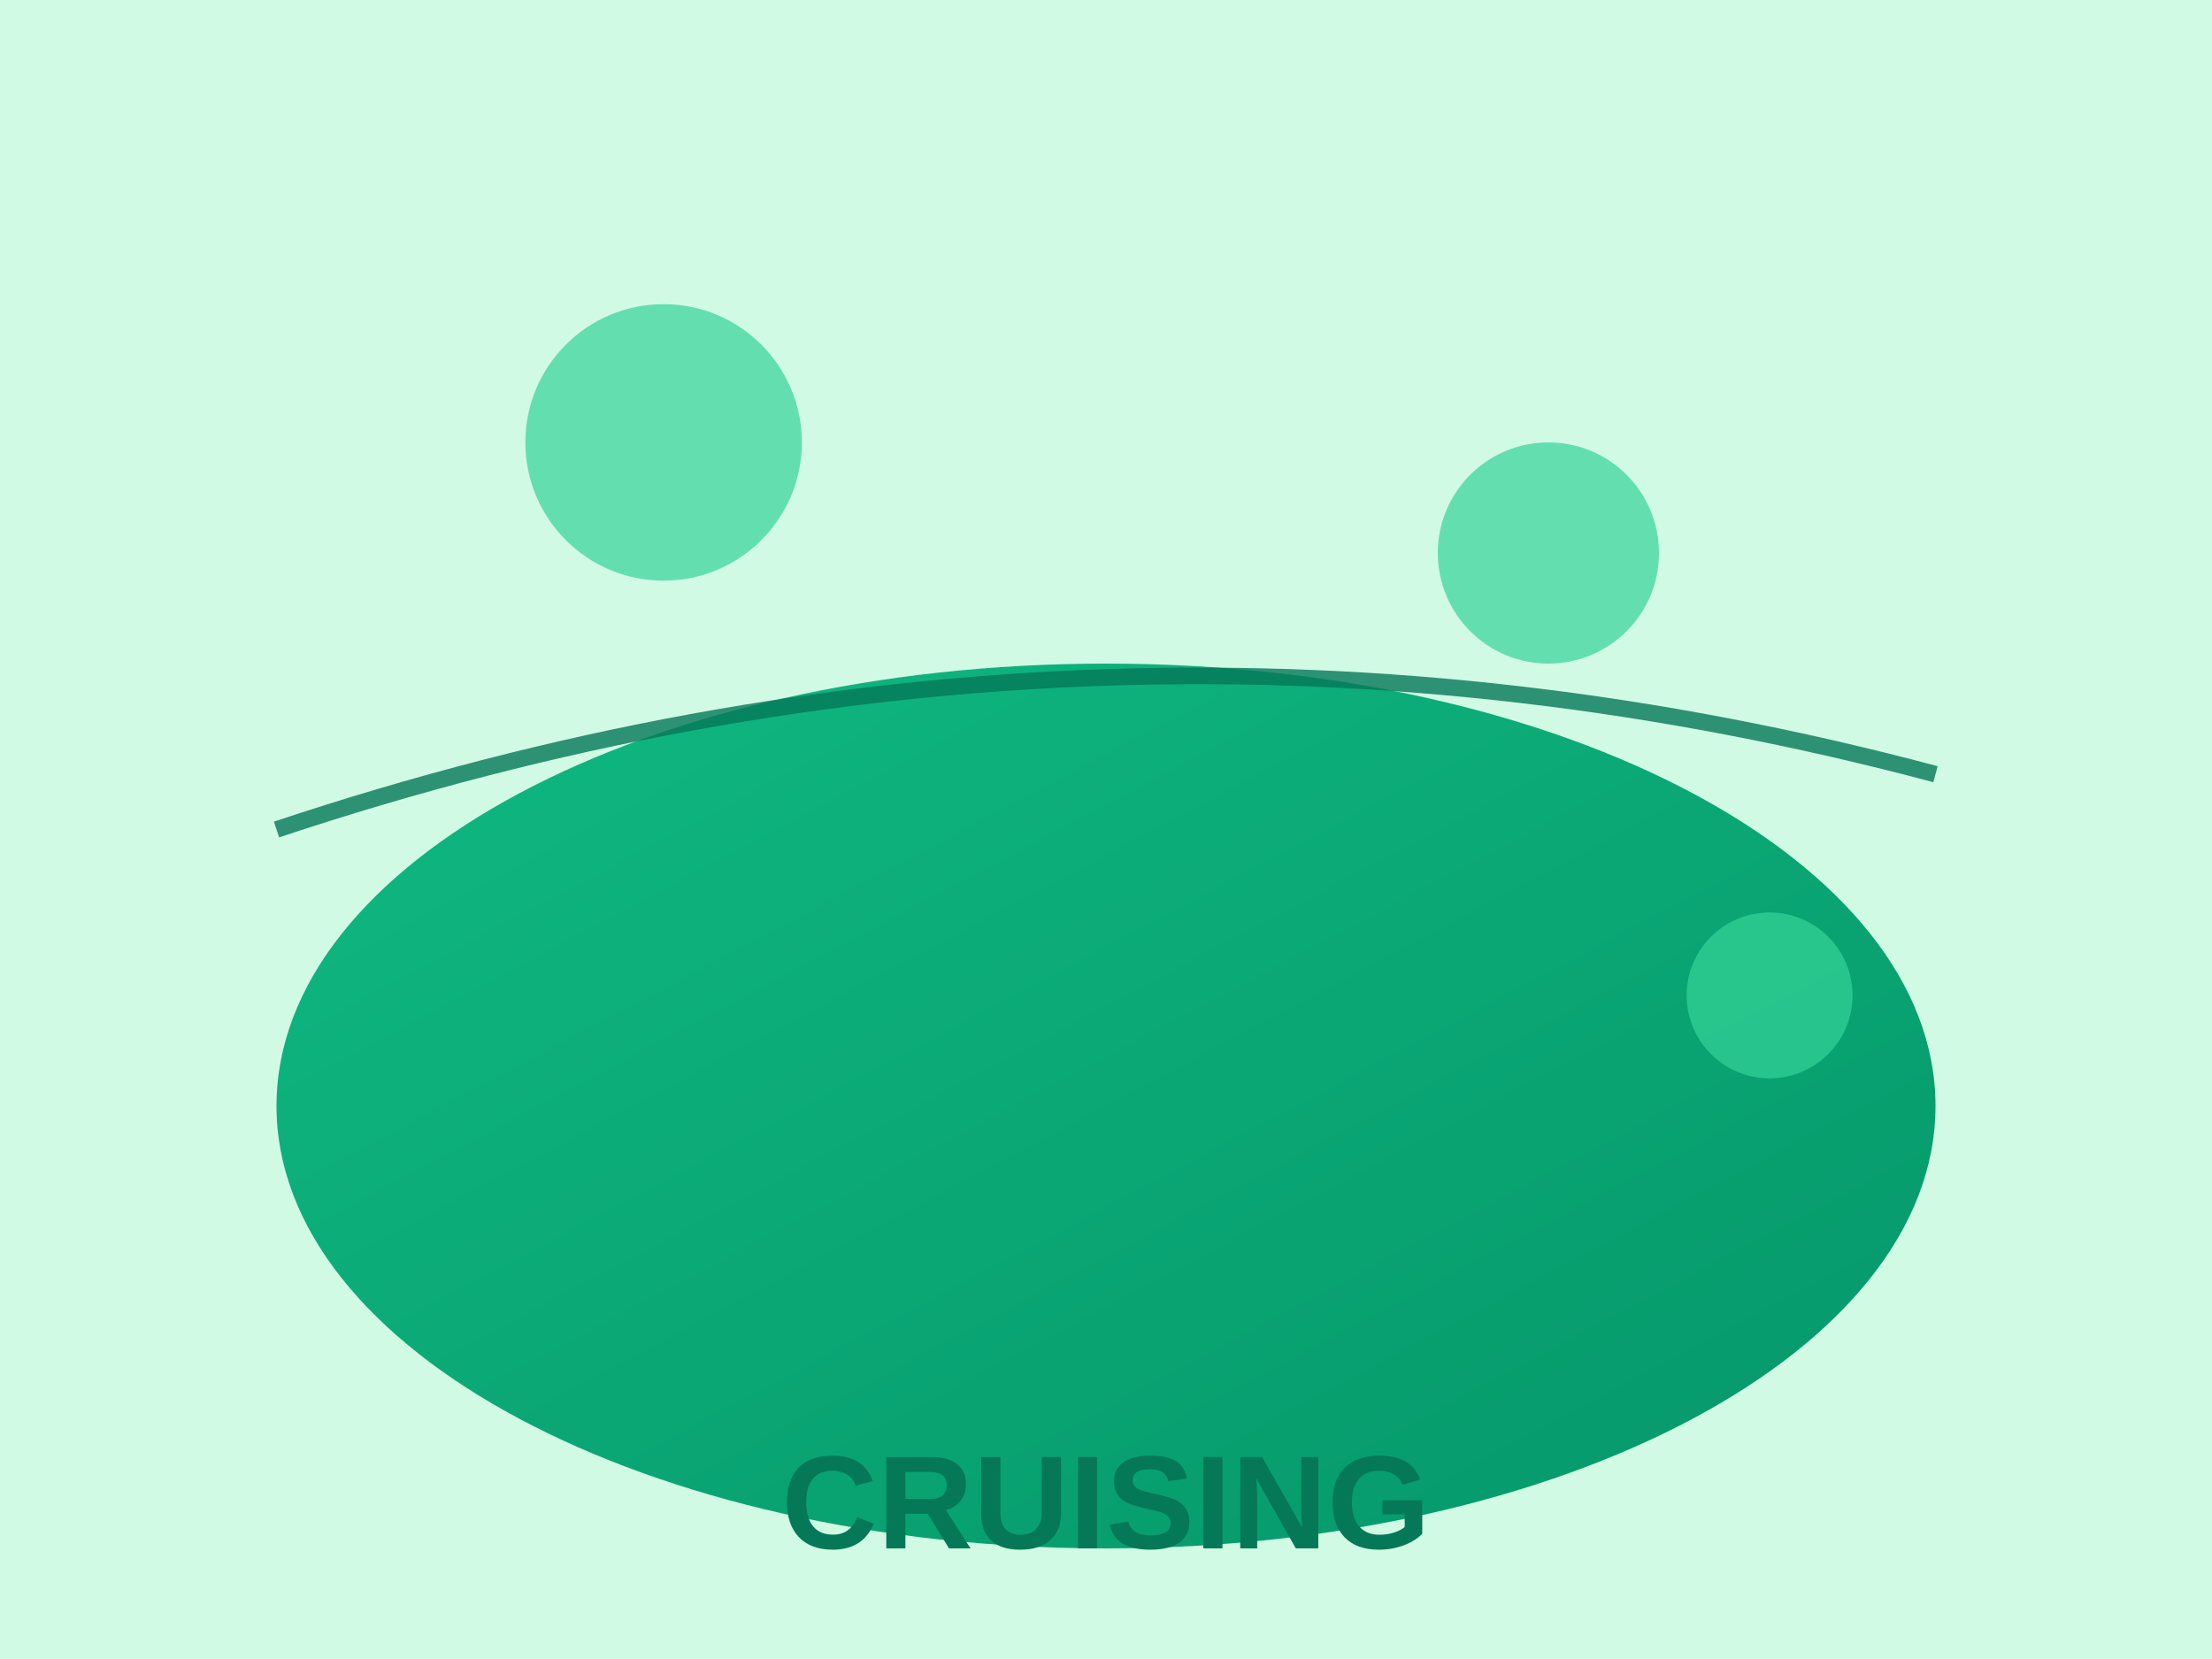
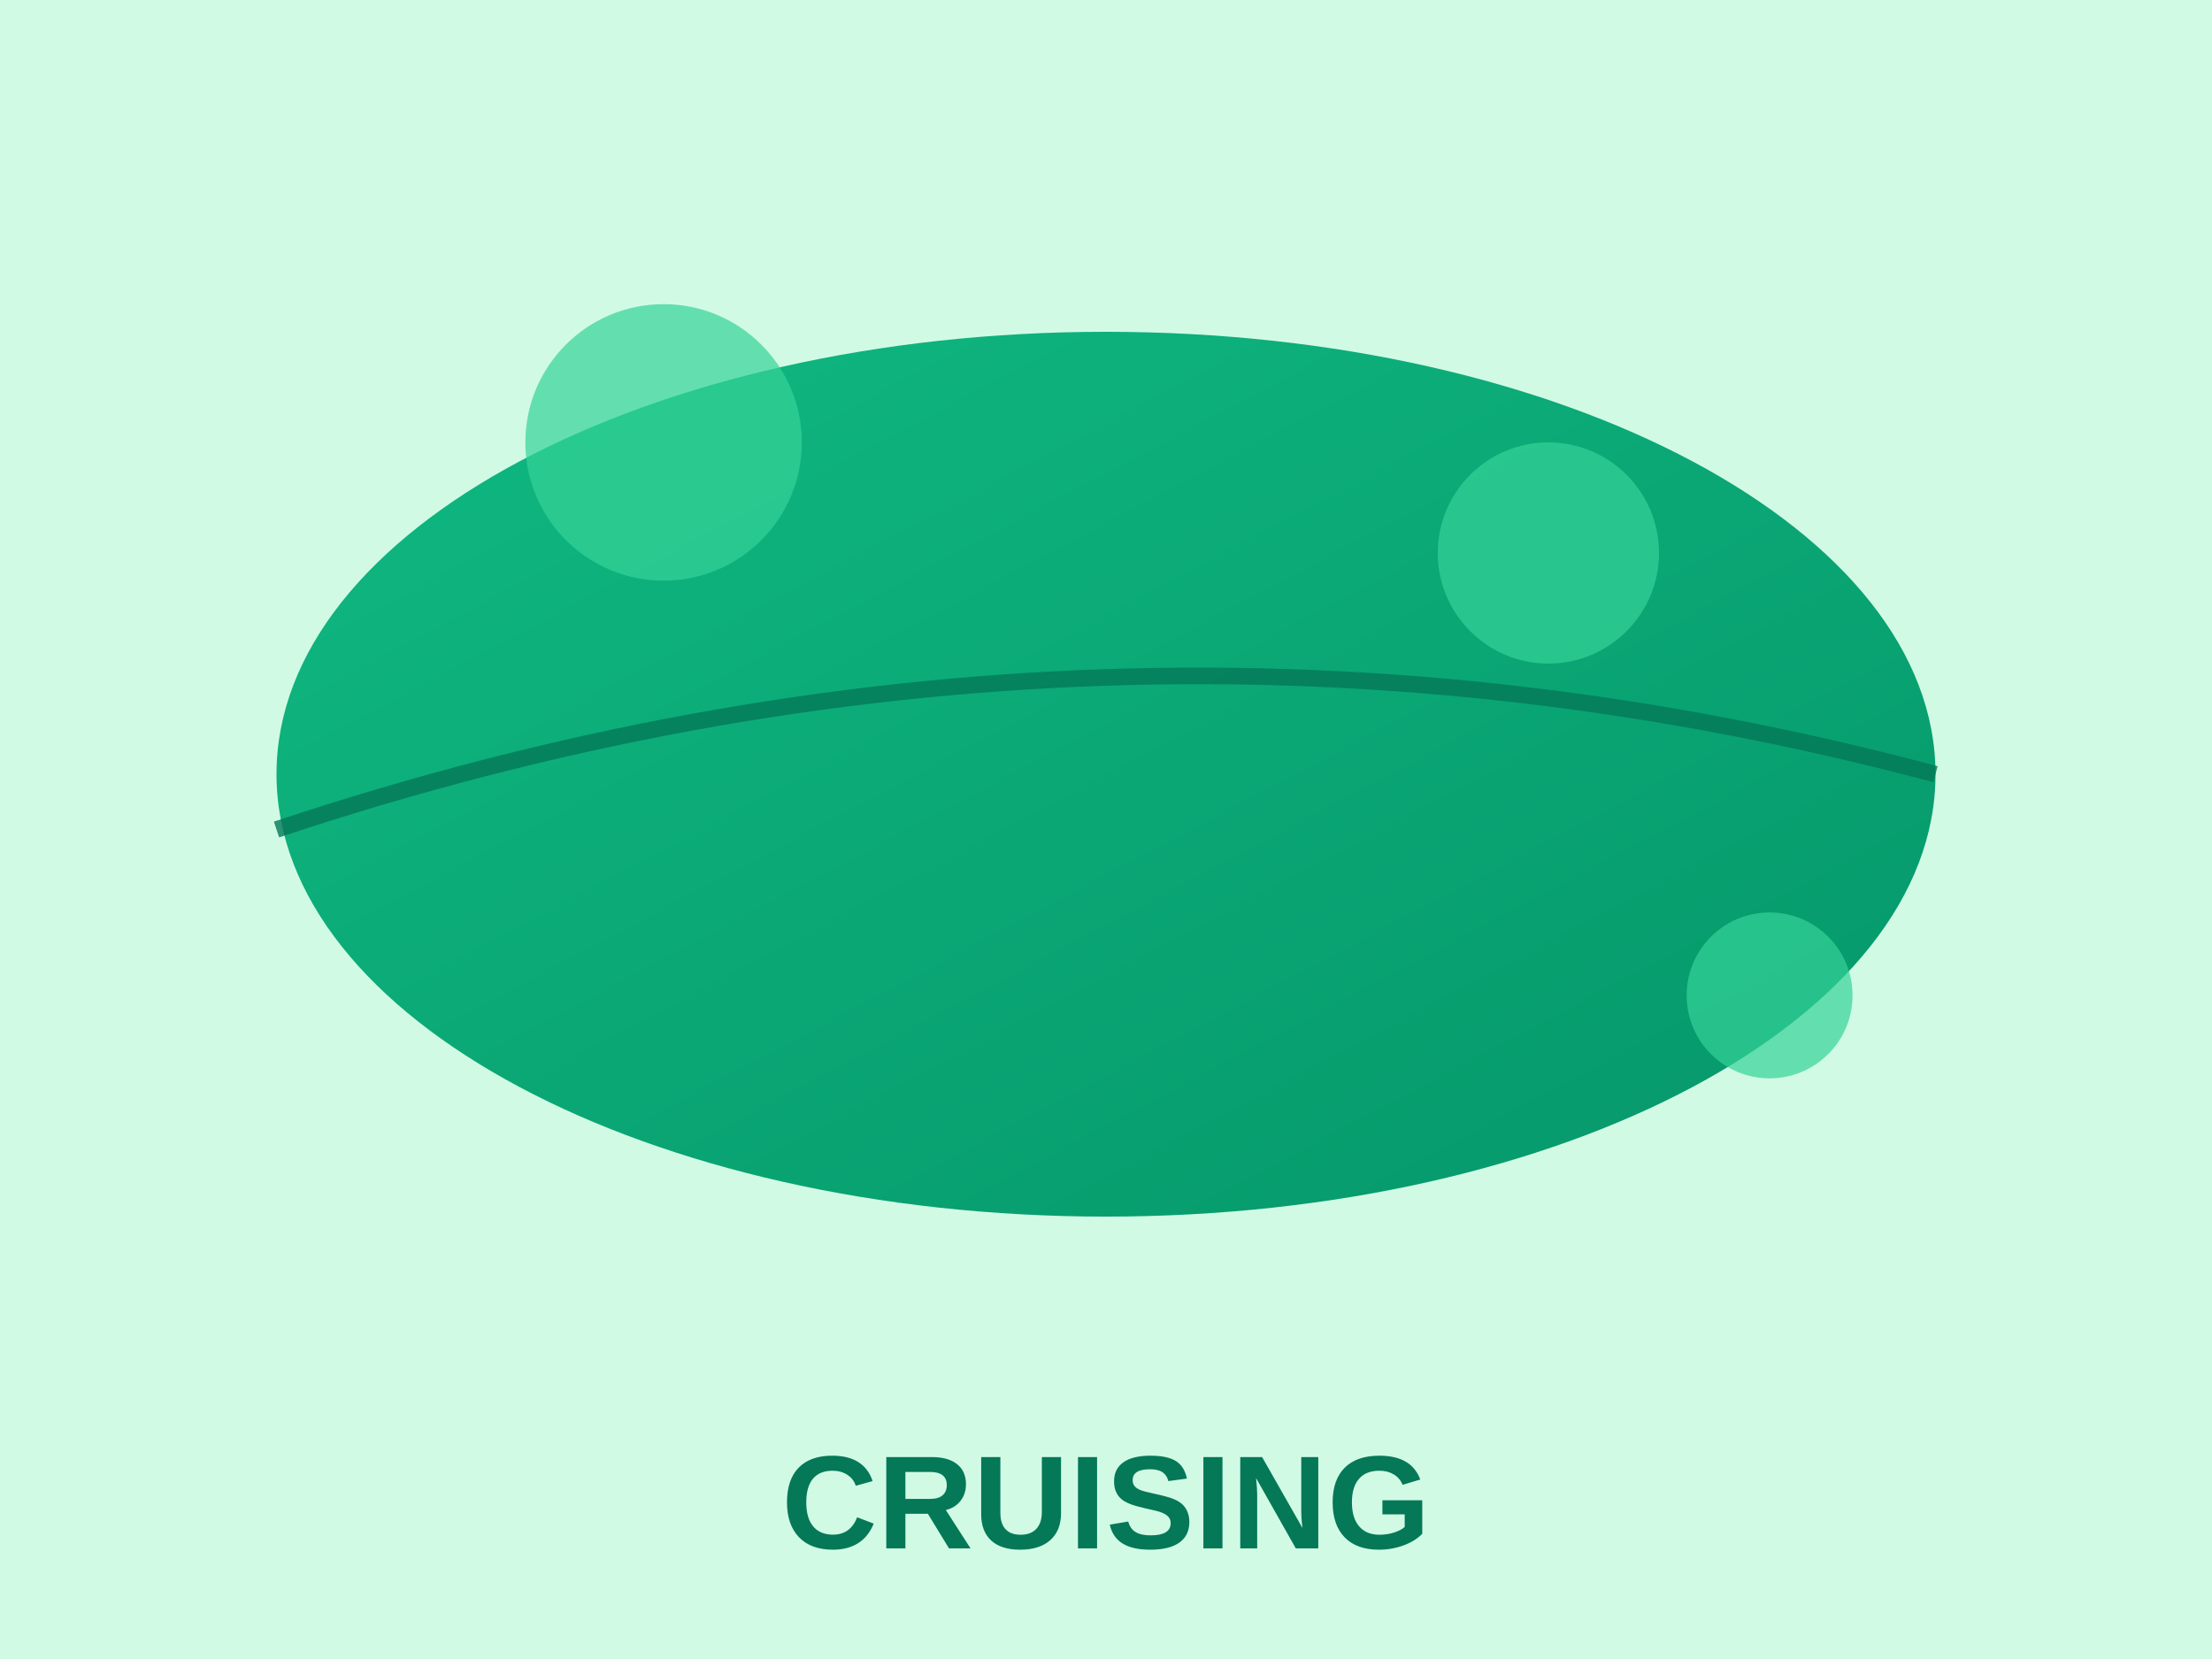
<svg xmlns="http://www.w3.org/2000/svg" viewBox="0 0 400 300">
  <defs>
    <linearGradient id="cruiseGrad" x1="0%" y1="0%" x2="100%" y2="100%">
      <stop offset="0%" style="stop-color:#10B981;stop-opacity:1" />
      <stop offset="100%" style="stop-color:#059669;stop-opacity:1" />
    </linearGradient>
  </defs>
-   <rect width="400" height="300" fill="#d1fae5" />
-   <ellipse cx="200" cy="200" rx="150" ry="80" fill="url(#cruiseGrad)" />
+   <rect width="400" height="400" fill="#d1fae5" />
+   <ellipse cx="200" cy="140" rx="150" ry="80" fill="url(#cruiseGrad)" />
  <circle cx="120" cy="80" r="25" fill="#34D399" opacity="0.7" />
  <circle cx="280" cy="100" r="20" fill="#34D399" opacity="0.7" />
  <circle cx="320" cy="180" r="15" fill="#34D399" opacity="0.7" />
  <path d="M50,150 Q200,100 350,140" stroke="#047857" stroke-width="3" fill="none" opacity="0.8" />
  <text x="200" y="280" font-family="Arial, sans-serif" font-size="24" font-weight="bold" text-anchor="middle" fill="#047857">CRUISING</text>
</svg>
